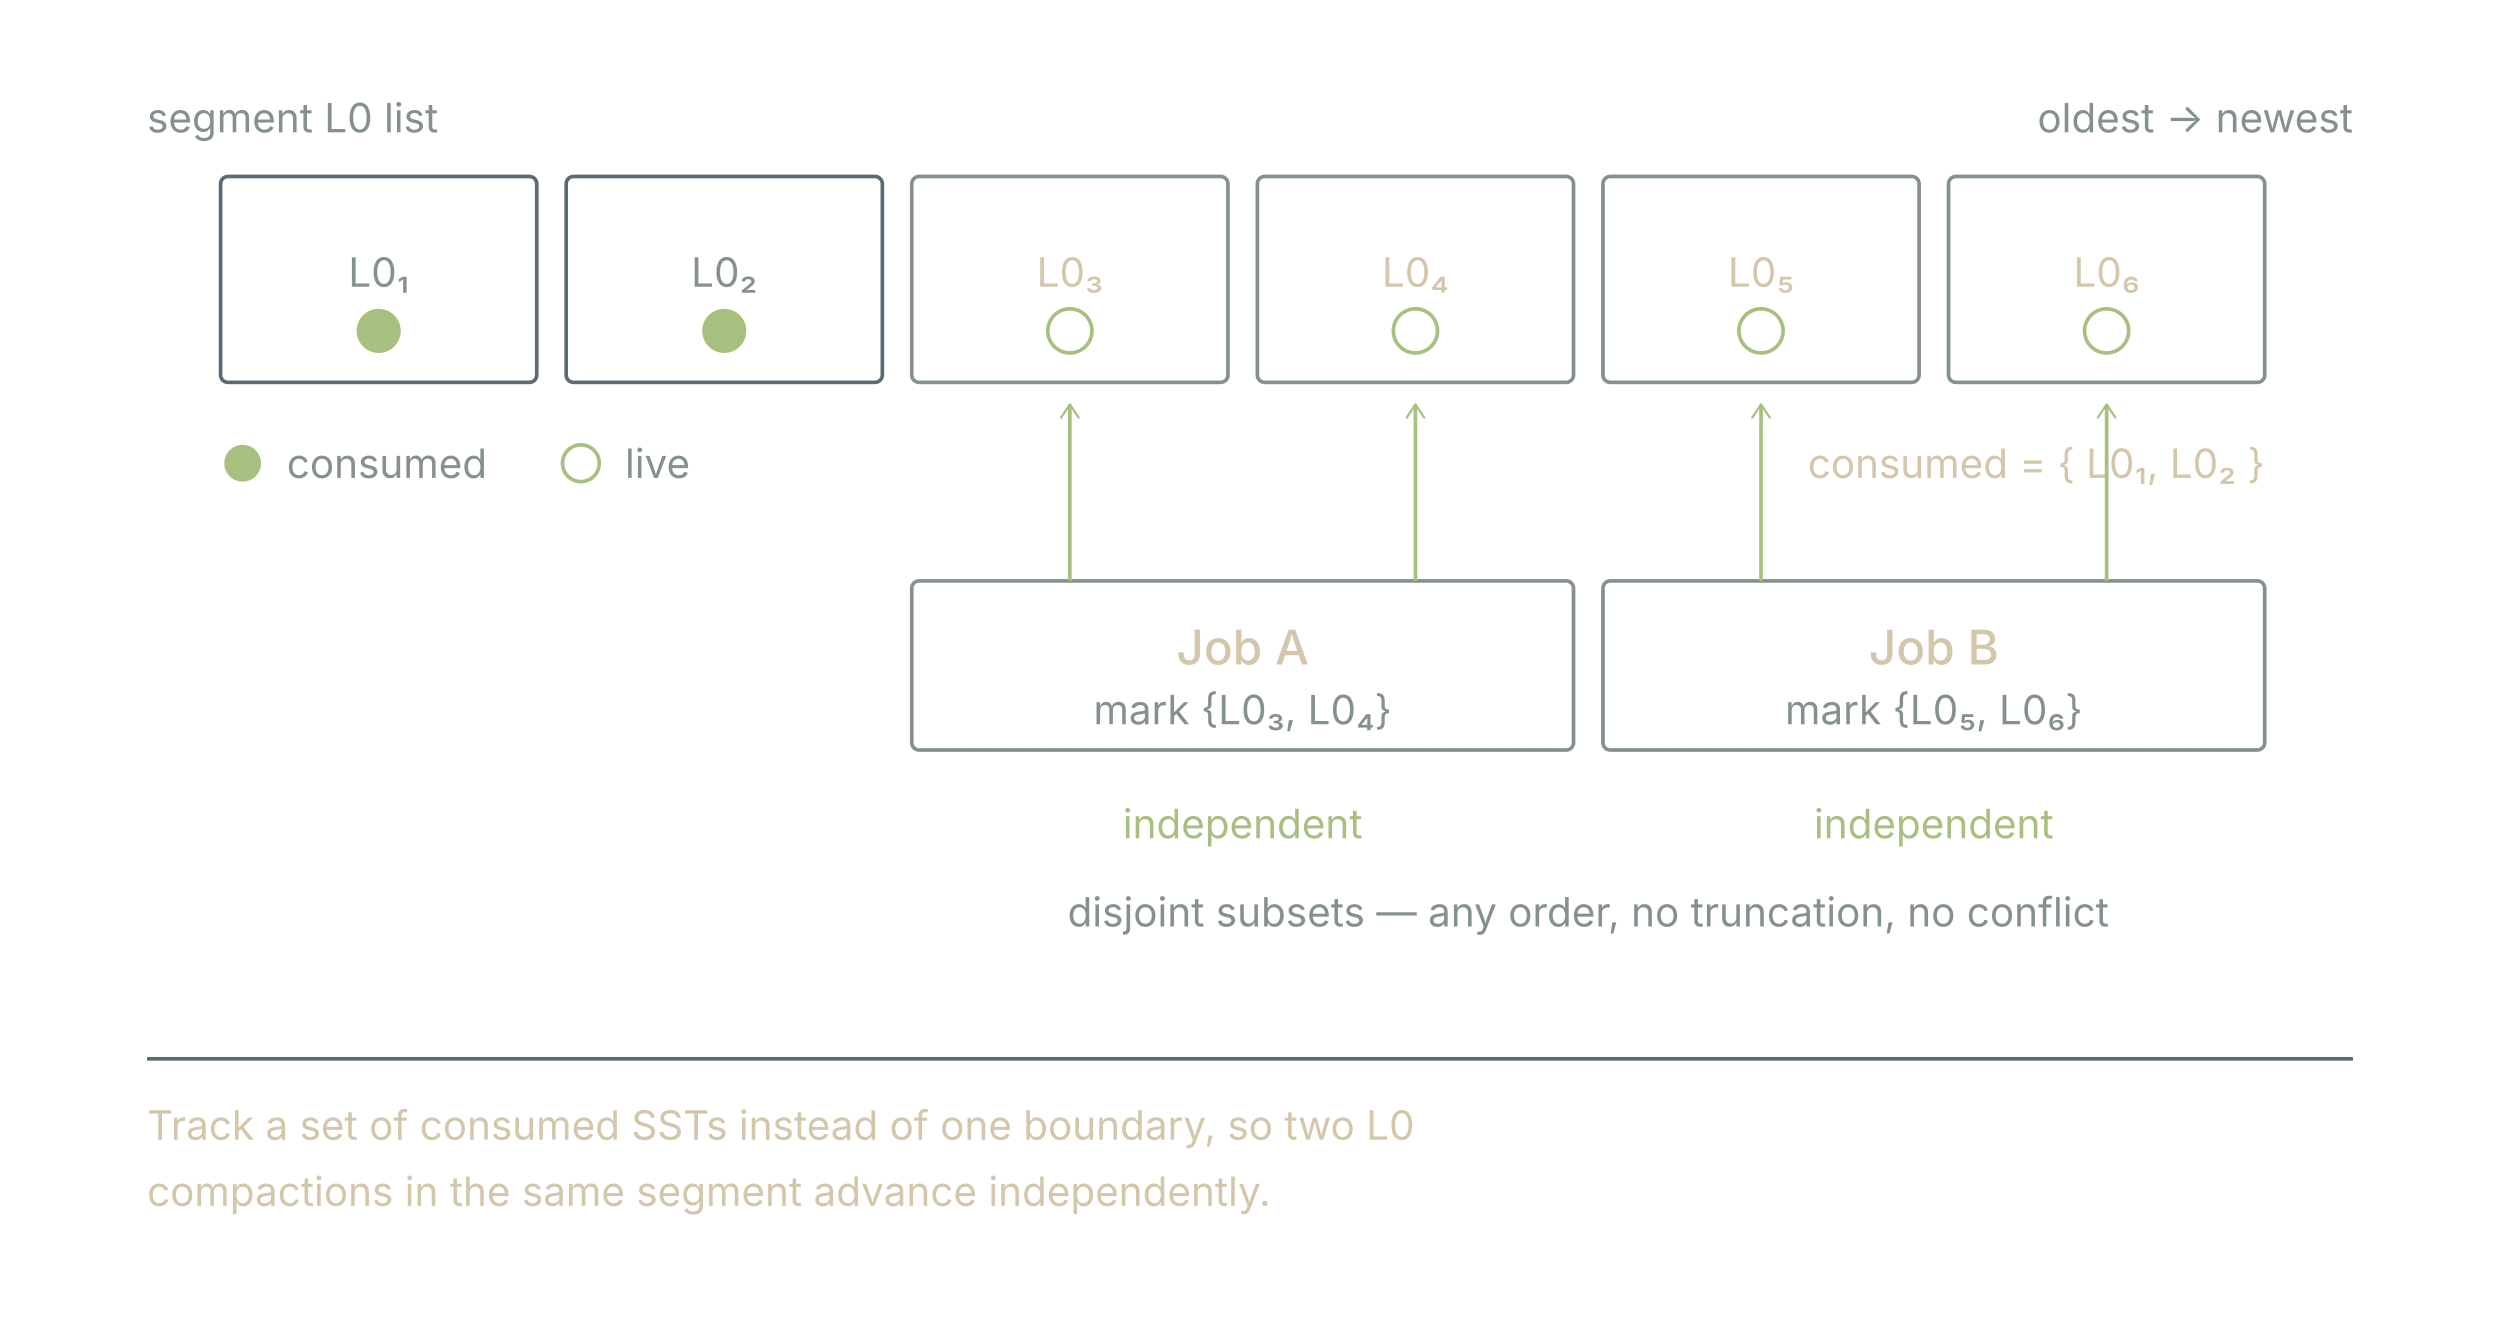
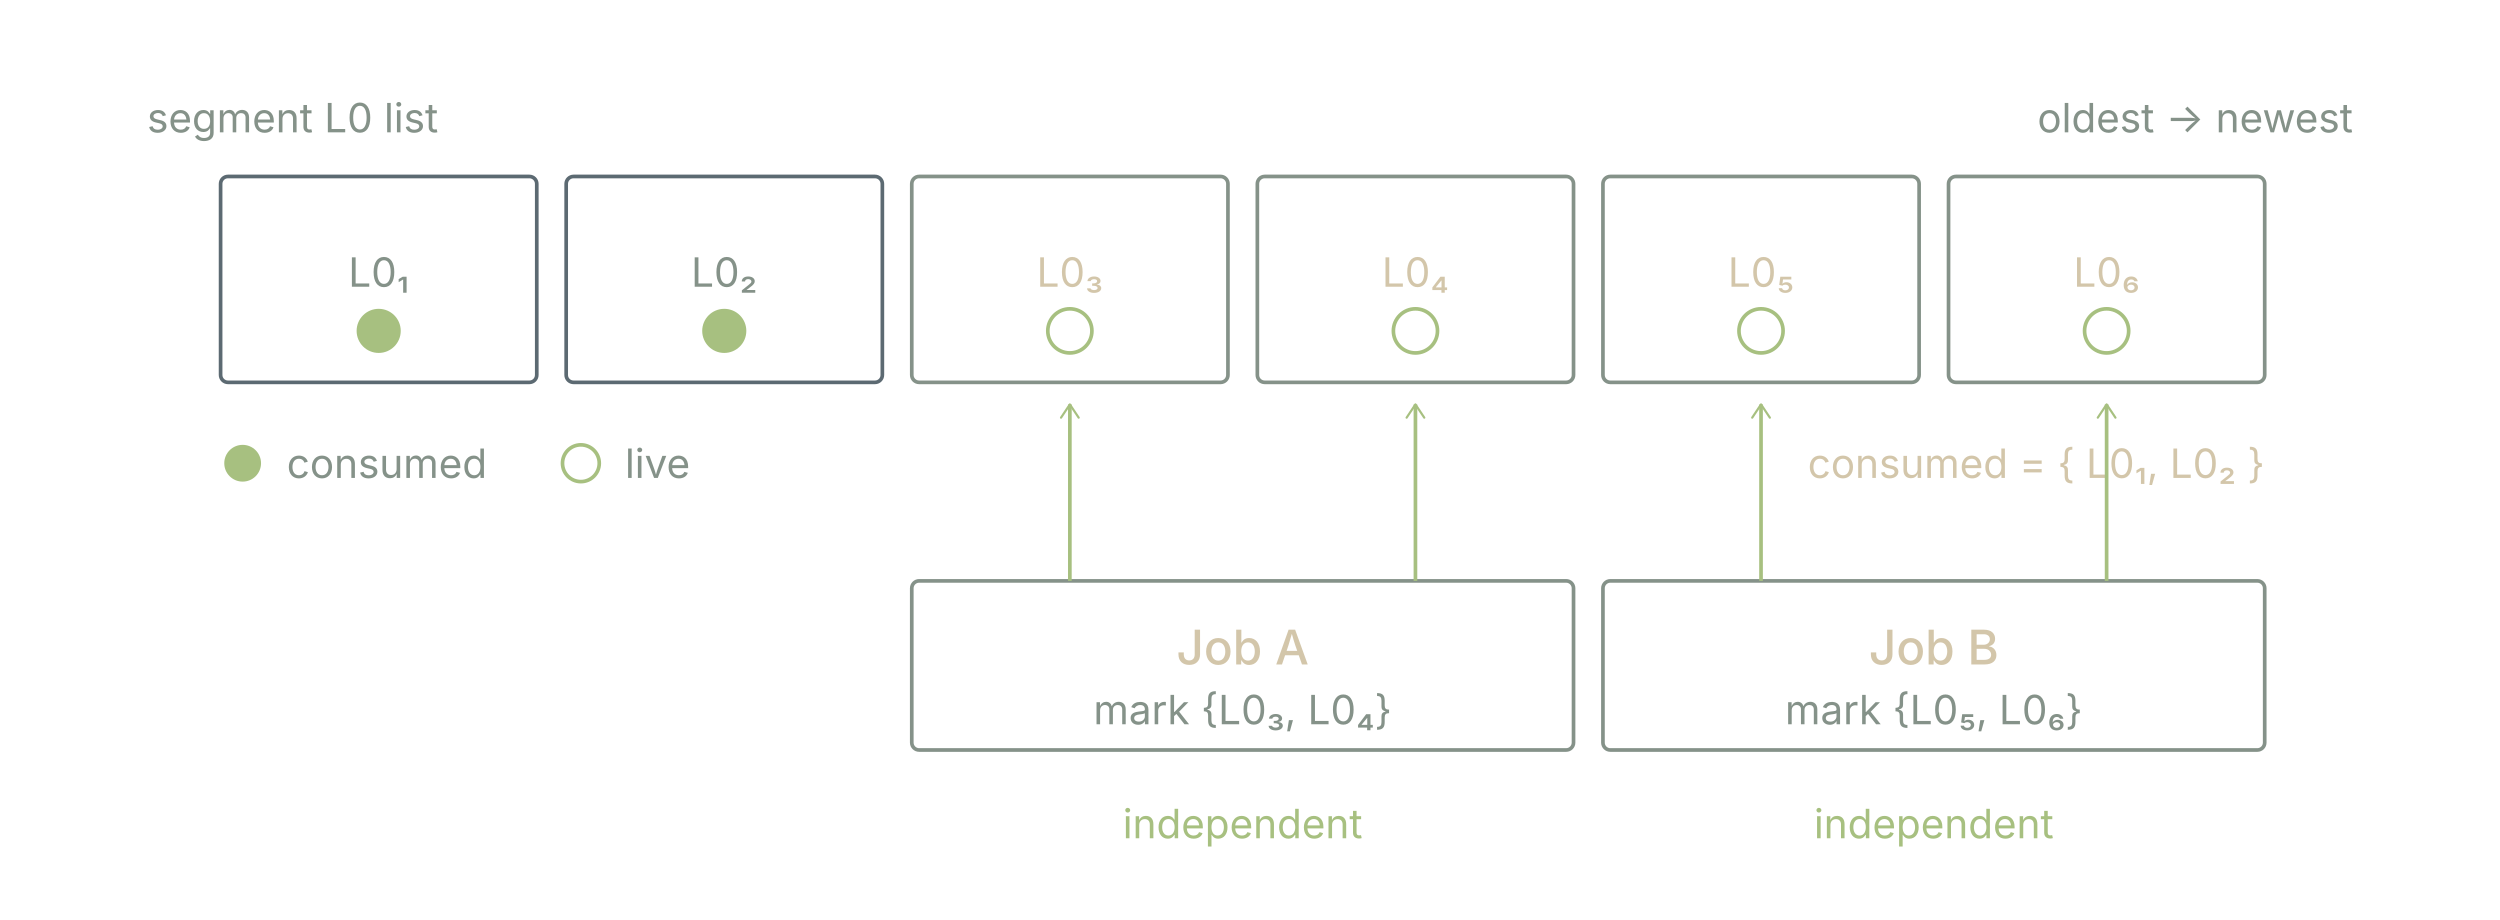
- <svg xmlns="http://www.w3.org/2000/svg" width="100%" viewBox="0 0 680 360" role="img">
+ <svg xmlns="http://www.w3.org/2000/svg" width="100%" viewBox="0 0 680 250" role="img">
  <defs>
    <marker id="arrow-green" viewBox="0 0 10 10" refX="8" refY="5" markerWidth="6" markerHeight="6" orient="auto-start-reverse">
      <path d="M2 1L8 5L2 9" fill="none" stroke="#A7C080" stroke-width="1" stroke-linecap="round" stroke-linejoin="round" />
    </marker>
    <style>
.t { fill: #D3C6AA; font-family: "Anthropic Sans", -apple-system, "system-ui", "Segoe UI", sans-serif; }
.td { fill: #859289; font-family: "Anthropic Sans", -apple-system, "system-ui", "Segoe UI", sans-serif; }
.tg { fill: #A7C080; font-family: "Anthropic Sans", -apple-system, "system-ui", "Segoe UI", sans-serif; }
.th { font-size: 13px; font-weight: 500; }
.ts { font-size: 11px; }
.mono { font-family: "Anthropic Sans", -apple-system, "system-ui", "Segoe UI", sans-serif; }
.live { fill: none; stroke: #859289; stroke-width: 1; }
.consumed { fill: none; stroke: #5C6A72; stroke-width: 1; }
.box { fill: none; stroke: #859289; stroke-width: 1; }
.line-dim { stroke: #5C6A72; stroke-width: 1; fill: none; }
.line-green { stroke: #A7C080; stroke-width: 1; fill: none; }
.dot-on { fill: #A7C080; }
.dot-off { fill: none; stroke: #A7C080; stroke-width: 1; }
</style>
  </defs>
  <text x="40" y="36" class="td ts">segment L0 list</text>
  <text x="640" y="36" text-anchor="end" class="td ts">oldest → newest</text>
  <rect x="60" y="48" width="86" height="56" rx="2" class="consumed" />
  <text x="103" y="74" text-anchor="middle" dominant-baseline="central" class="td mono ts">L0₁</text>
  <circle cx="103" cy="90" r="6" class="dot-on" />
  <rect x="154" y="48" width="86" height="56" rx="2" class="consumed" />
  <text x="197" y="74" text-anchor="middle" dominant-baseline="central" class="td mono ts">L0₂</text>
  <circle cx="197" cy="90" r="6" class="dot-on" />
  <rect x="248" y="48" width="86" height="56" rx="2" class="live" />
  <text x="291" y="74" text-anchor="middle" dominant-baseline="central" class="t mono ts">L0₃</text>
  <circle cx="291" cy="90" r="6" class="dot-off" />
  <rect x="342" y="48" width="86" height="56" rx="2" class="live" />
  <text x="385" y="74" text-anchor="middle" dominant-baseline="central" class="t mono ts">L0₄</text>
  <circle cx="385" cy="90" r="6" class="dot-off" />
  <rect x="436" y="48" width="86" height="56" rx="2" class="live" />
  <text x="479" y="74" text-anchor="middle" dominant-baseline="central" class="t mono ts">L0₅</text>
  <circle cx="479" cy="90" r="6" class="dot-off" />
  <rect x="530" y="48" width="86" height="56" rx="2" class="live" />
  <text x="573" y="74" text-anchor="middle" dominant-baseline="central" class="t mono ts">L0₆</text>
  <circle cx="573" cy="90" r="6" class="dot-off" />
  <circle cx="66" cy="126" r="5" class="dot-on" />
  <text x="78" y="130" class="td ts">consumed</text>
  <circle cx="158" cy="126" r="5" class="dot-off" />
  <text x="170" y="130" class="td ts">live</text>
  <text x="616" y="130" text-anchor="end" class="t mono ts">consumed = { L0₁, L0₂ }</text>
  <rect x="248" y="158" width="180" height="46" rx="2" class="box" />
  <text x="338" y="176" text-anchor="middle" dominant-baseline="central" class="t th">Job A</text>
  <text x="338" y="193" text-anchor="middle" dominant-baseline="central" class="td mono ts">mark {L0₃, L0₄}</text>
  <path d="M291 158 L291 110" class="line-green" marker-end="url(#arrow-green)" />
  <path d="M385 158 L385 110" class="line-green" marker-end="url(#arrow-green)" />
  <rect x="436" y="158" width="180" height="46" rx="2" class="box" />
  <text x="526" y="176" text-anchor="middle" dominant-baseline="central" class="t th">Job B</text>
  <text x="526" y="193" text-anchor="middle" dominant-baseline="central" class="td mono ts">mark {L0₅, L0₆}</text>
  <path d="M479 158 L479 110" class="line-green" marker-end="url(#arrow-green)" />
  <path d="M573 158 L573 110" class="line-green" marker-end="url(#arrow-green)" />
  <text x="338" y="228" text-anchor="middle" class="tg ts">independent</text>
  <text x="526" y="228" text-anchor="middle" class="tg ts">independent</text>
-   <text x="432" y="252" text-anchor="middle" class="td ts">disjoint subsets — any order, no truncation, no conflict</text>
-   <line x1="40" y1="288" x2="640" y2="288" class="line-dim" />
-   <text x="40" y="310" class="t ts">Track a set of consumed SSTs instead of one boundary, so two L0</text>
-   <text x="40" y="328" class="t ts">compactions in the same segment advance independently.</text>
</svg>
